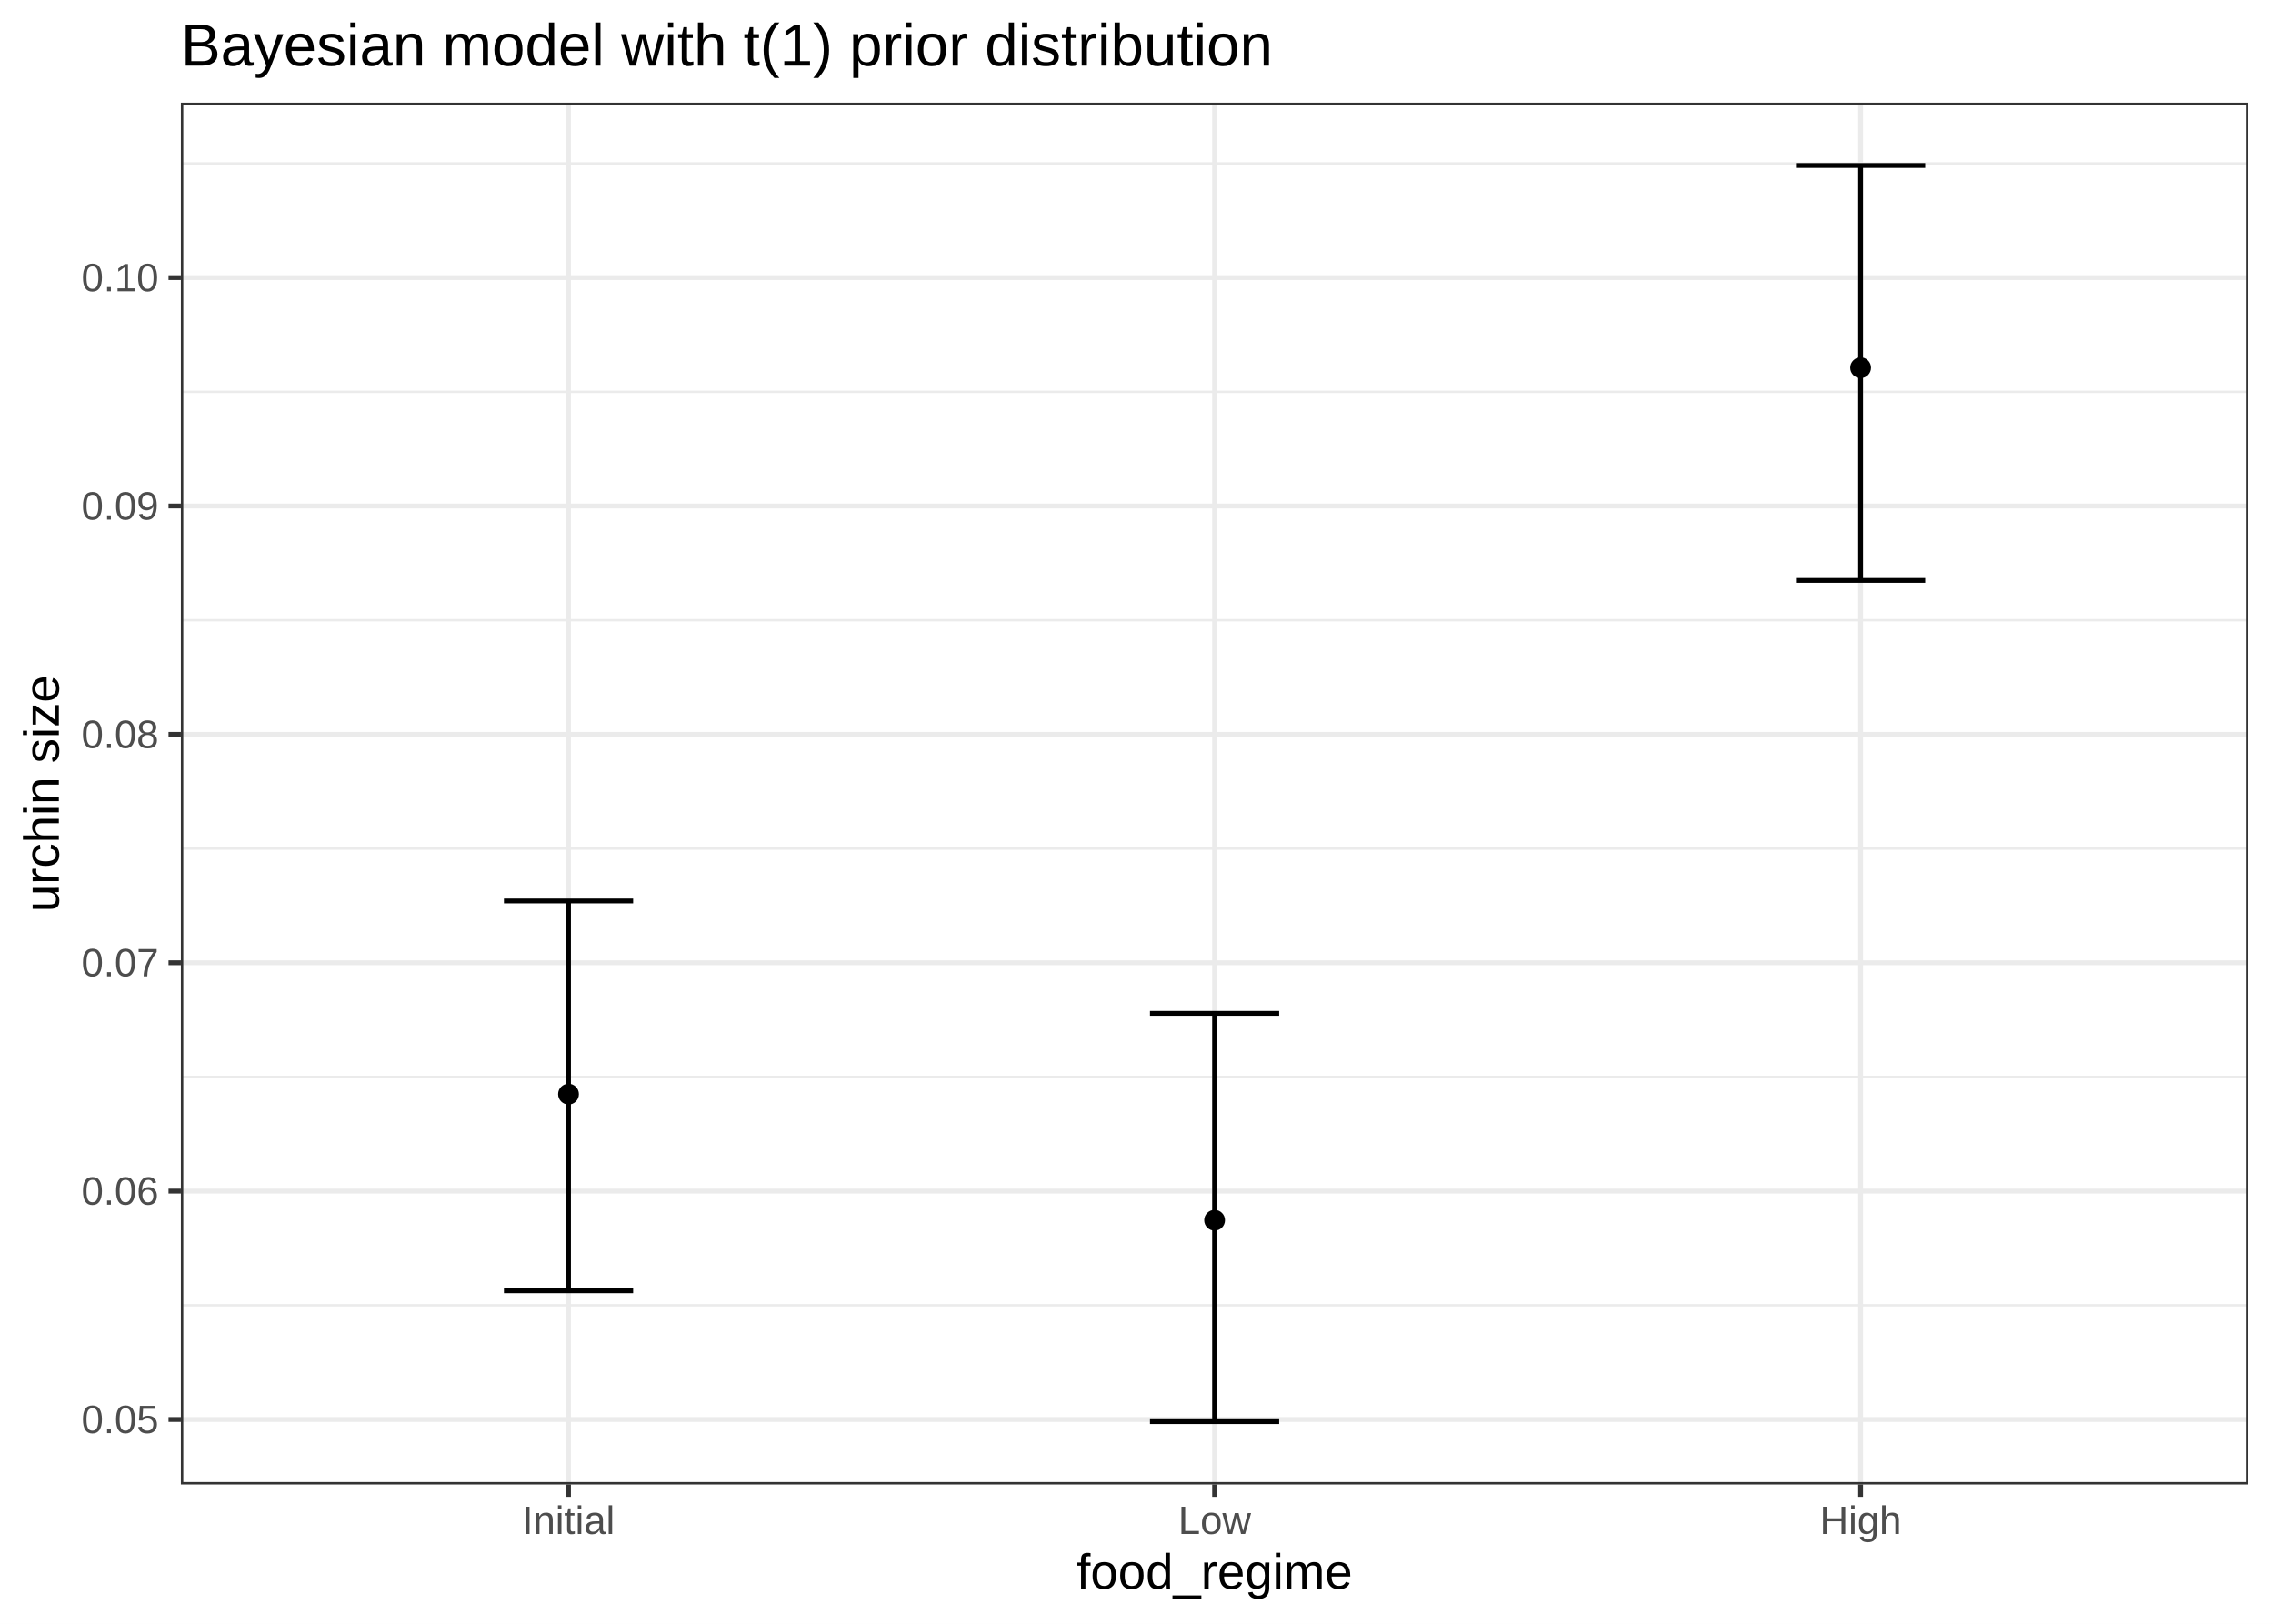
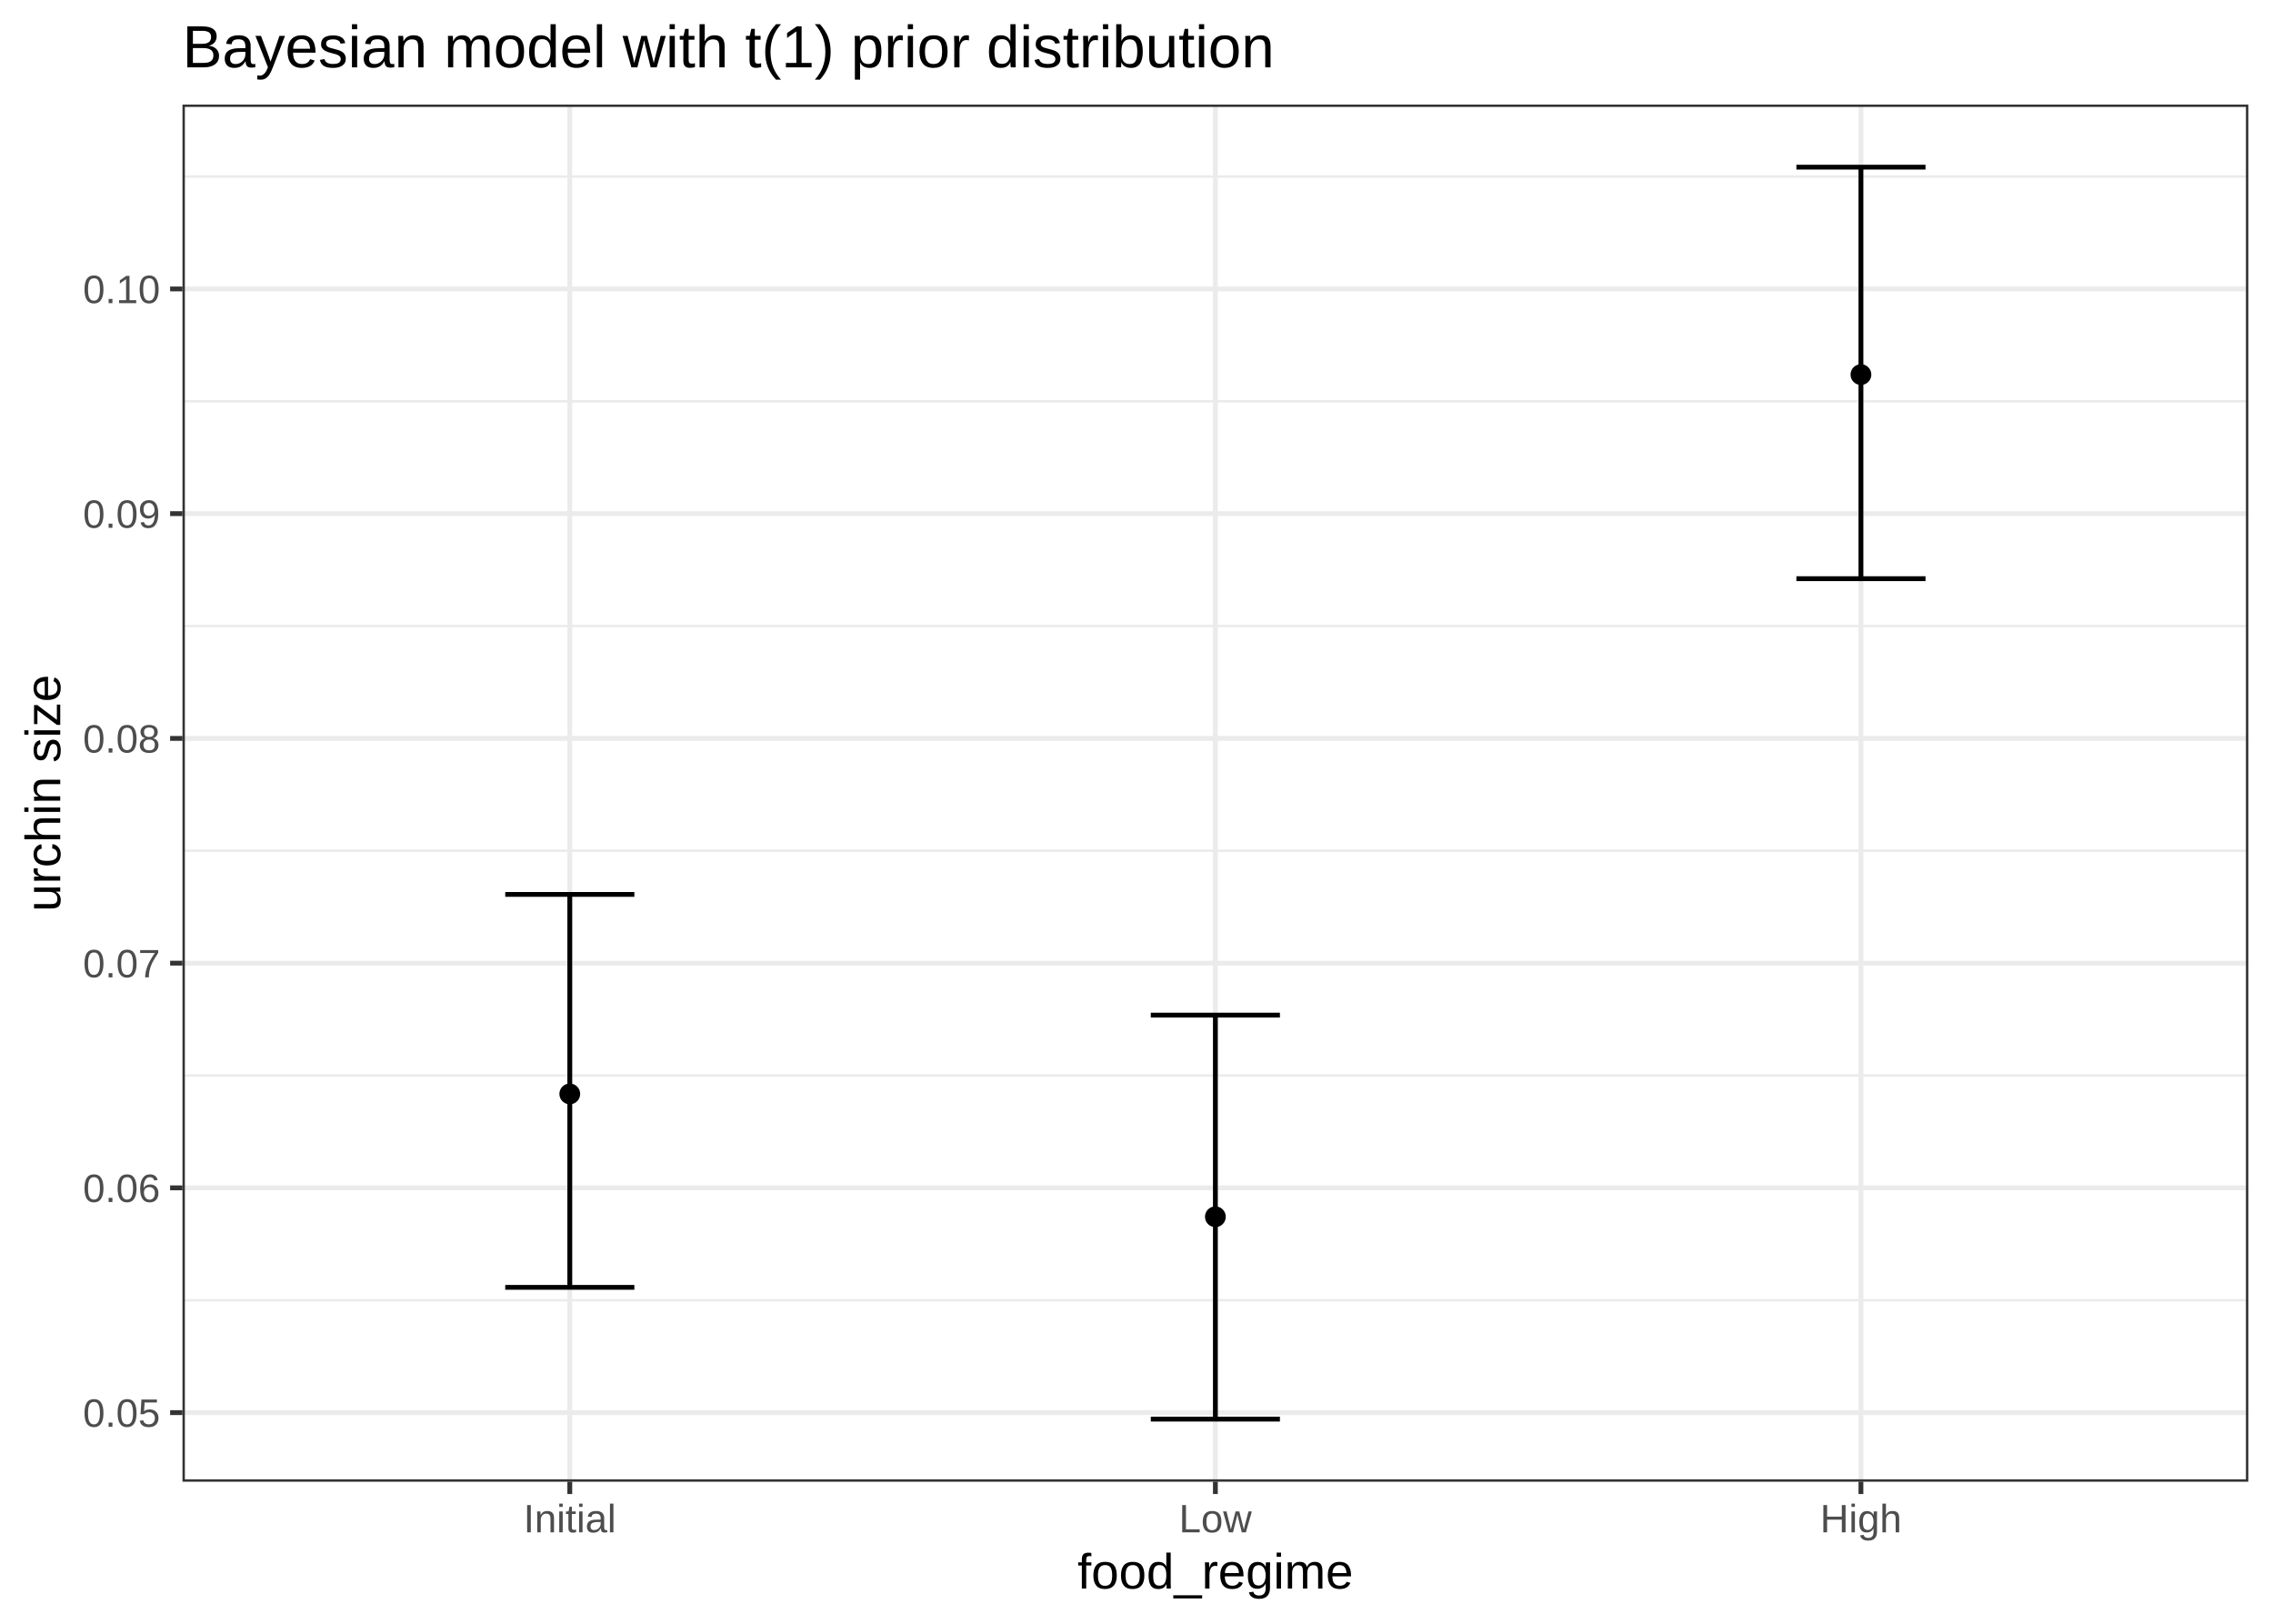
<svg xmlns="http://www.w3.org/2000/svg" width="504.00pt" height="360.00pt" viewBox="0 0 504.00 360.00">
  <g class="svglite">
    <defs>
      <style type="text/css">
    .svglite line, .svglite polyline, .svglite polygon, .svglite path, .svglite rect, .svglite circle {
      fill: none;
      stroke: #000000;
      stroke-linecap: round;
      stroke-linejoin: round;
      stroke-miterlimit: 10.00;
    }
    .svglite text {
      white-space: pre;
    }
    .svglite g.glyphgroup path {
      fill: inherit;
      stroke: none;
    }
  </style>
    </defs>
    <rect width="100%" height="100%" style="stroke: none; fill: none;" />
    <defs>
      <clipPath id="cpMC4wMHw1MDQuMDB8MC4wMHwzNjAuMDA=">
        <rect x="0.00" y="0.00" width="504.00" height="360.00" />
      </clipPath>
    </defs>
    <g clip-path="url(#cpMC4wMHw1MDQuMDB8MC4wMHwzNjAuMDA=)">
-       <rect x="0" y="0.00" width="504.00" height="360.00" style="stroke-width: 1.07; stroke: #FFFFFF; fill: #FFFFFF;" />
+       <rect x="0.00" y="0.00" width="504.00" height="360.00" style="stroke-width: 1.07; stroke: #FFFFFF; fill: #FFFFFF;" />
    </g>
    <defs>
-       <clipPath id="cpNDAuMTF8NDk4LjUyfDIyLjc3fDMyOS4xMg==">
-         <rect x="40.11" y="22.77" width="458.41" height="306.35" />
+       <clipPath id="cpNDAuNDZ8NDk4LjUyfDIzLjE4fDMyOC41MA==">
+         <rect x="40.46" y="23.18" width="458.07" height="305.33" />
      </clipPath>
    </defs>
-     <g clip-path="url(#cpNDAuMTF8NDk4LjUyfDIyLjc3fDMyOS4xMg==)">
-       <rect x="40.11" y="22.77" width="458.41" height="306.35" style="stroke-width: 1.07; stroke: none; fill: #FFFFFF;" />
-       <polyline points="40.11,289.39 498.52,289.39 " style="stroke-width: 0.53; stroke: #EBEBEB; stroke-linecap: butt;" />
-       <polyline points="40.11,238.76 498.52,238.76 " style="stroke-width: 0.53; stroke: #EBEBEB; stroke-linecap: butt;" />
-       <polyline points="40.11,188.13 498.52,188.13 " style="stroke-width: 0.53; stroke: #EBEBEB; stroke-linecap: butt;" />
-       <polyline points="40.11,137.50 498.52,137.50 " style="stroke-width: 0.53; stroke: #EBEBEB; stroke-linecap: butt;" />
-       <polyline points="40.11,86.87 498.52,86.87 " style="stroke-width: 0.53; stroke: #EBEBEB; stroke-linecap: butt;" />
-       <polyline points="40.11,36.23 498.52,36.23 " style="stroke-width: 0.53; stroke: #EBEBEB; stroke-linecap: butt;" />
-       <polyline points="40.11,314.71 498.52,314.71 " style="stroke-width: 1.07; stroke: #EBEBEB; stroke-linecap: butt;" />
-       <polyline points="40.11,264.08 498.52,264.08 " style="stroke-width: 1.07; stroke: #EBEBEB; stroke-linecap: butt;" />
-       <polyline points="40.11,213.45 498.52,213.45 " style="stroke-width: 1.07; stroke: #EBEBEB; stroke-linecap: butt;" />
-       <polyline points="40.11,162.81 498.52,162.81 " style="stroke-width: 1.07; stroke: #EBEBEB; stroke-linecap: butt;" />
-       <polyline points="40.11,112.18 498.52,112.18 " style="stroke-width: 1.07; stroke: #EBEBEB; stroke-linecap: butt;" />
-       <polyline points="40.11,61.55 498.52,61.55 " style="stroke-width: 1.07; stroke: #EBEBEB; stroke-linecap: butt;" />
-       <polyline points="126.06,329.12 126.06,22.77 " style="stroke-width: 1.07; stroke: #EBEBEB; stroke-linecap: butt;" />
-       <polyline points="269.32,329.12 269.32,22.77 " style="stroke-width: 1.07; stroke: #EBEBEB; stroke-linecap: butt;" />
-       <polyline points="412.57,329.12 412.57,22.77 " style="stroke-width: 1.07; stroke: #EBEBEB; stroke-linecap: butt;" />
-       <circle cx="126.06" cy="242.58" r="1.95" style="stroke-width: 0.71; fill: #000000;" />
-       <circle cx="269.32" cy="270.54" r="1.95" style="stroke-width: 0.71; fill: #000000;" />
-       <circle cx="412.57" cy="81.53" r="1.95" style="stroke-width: 0.71; fill: #000000;" />
-       <polyline points="111.74,199.75 140.39,199.75 " style="stroke-width: 1.07; stroke-linecap: butt;" />
-       <polyline points="126.06,199.75 126.06,286.18 " style="stroke-width: 1.07; stroke-linecap: butt;" />
-       <polyline points="111.74,286.18 140.39,286.18 " style="stroke-width: 1.07; stroke-linecap: butt;" />
-       <polyline points="254.99,224.67 283.64,224.67 " style="stroke-width: 1.07; stroke-linecap: butt;" />
-       <polyline points="269.32,224.67 269.32,315.19 " style="stroke-width: 1.07; stroke-linecap: butt;" />
-       <polyline points="254.99,315.19 283.64,315.19 " style="stroke-width: 1.07; stroke-linecap: butt;" />
-       <polyline points="398.24,36.69 426.89,36.69 " style="stroke-width: 1.07; stroke-linecap: butt;" />
-       <polyline points="412.57,36.69 412.57,128.68 " style="stroke-width: 1.07; stroke-linecap: butt;" />
-       <polyline points="398.24,128.68 426.89,128.68 " style="stroke-width: 1.07; stroke-linecap: butt;" />
-       <rect x="40.11" y="22.77" width="458.41" height="306.35" style="stroke-width: 1.07; stroke: #333333;" />
+     <g clip-path="url(#cpNDAuNDZ8NDk4LjUyfDIzLjE4fDMyOC41MA==)">
+       <rect x="40.46" y="23.18" width="458.07" height="305.33" style="stroke-width: 1.07; stroke: none; fill: #FFFFFF;" />
+       <polyline points="40.46,288.28 498.52,288.28 " style="stroke-width: 0.53; stroke: #EBEBEB; stroke-linecap: butt;" />
+       <polyline points="40.46,238.45 498.52,238.45 " style="stroke-width: 0.53; stroke: #EBEBEB; stroke-linecap: butt;" />
+       <polyline points="40.46,188.62 498.52,188.62 " style="stroke-width: 0.53; stroke: #EBEBEB; stroke-linecap: butt;" />
+       <polyline points="40.46,138.80 498.52,138.80 " style="stroke-width: 0.53; stroke: #EBEBEB; stroke-linecap: butt;" />
+       <polyline points="40.46,88.97 498.52,88.97 " style="stroke-width: 0.53; stroke: #EBEBEB; stroke-linecap: butt;" />
+       <polyline points="40.46,39.14 498.52,39.14 " style="stroke-width: 0.53; stroke: #EBEBEB; stroke-linecap: butt;" />
+       <polyline points="40.46,313.19 498.52,313.19 " style="stroke-width: 1.07; stroke: #EBEBEB; stroke-linecap: butt;" />
+       <polyline points="40.46,263.36 498.52,263.36 " style="stroke-width: 1.07; stroke: #EBEBEB; stroke-linecap: butt;" />
+       <polyline points="40.46,213.54 498.52,213.54 " style="stroke-width: 1.07; stroke: #EBEBEB; stroke-linecap: butt;" />
+       <polyline points="40.46,163.71 498.52,163.71 " style="stroke-width: 1.07; stroke: #EBEBEB; stroke-linecap: butt;" />
+       <polyline points="40.46,113.88 498.52,113.88 " style="stroke-width: 1.07; stroke: #EBEBEB; stroke-linecap: butt;" />
+       <polyline points="40.46,64.06 498.52,64.06 " style="stroke-width: 1.07; stroke: #EBEBEB; stroke-linecap: butt;" />
+       <polyline points="126.34,328.50 126.34,23.18 " style="stroke-width: 1.07; stroke: #EBEBEB; stroke-linecap: butt;" />
+       <polyline points="269.49,328.50 269.49,23.18 " style="stroke-width: 1.07; stroke: #EBEBEB; stroke-linecap: butt;" />
+       <polyline points="412.63,328.50 412.63,23.18 " style="stroke-width: 1.07; stroke: #EBEBEB; stroke-linecap: butt;" />
+       <circle cx="126.34" cy="242.53" r="1.95" style="stroke-width: 0.71; fill: #000000;" />
+       <circle cx="269.49" cy="269.77" r="1.95" style="stroke-width: 0.71; fill: #000000;" />
+       <circle cx="412.63" cy="83.05" r="1.95" style="stroke-width: 0.71; fill: #000000;" />
+       <polyline points="112.03,198.30 140.66,198.30 " style="stroke-width: 1.07; stroke-linecap: butt;" />
+       <polyline points="126.34,198.30 126.34,285.42 " style="stroke-width: 1.07; stroke-linecap: butt;" />
+       <polyline points="112.03,285.42 140.66,285.42 " style="stroke-width: 1.07; stroke-linecap: butt;" />
+       <polyline points="255.17,225.06 283.80,225.06 " style="stroke-width: 1.07; stroke-linecap: butt;" />
+       <polyline points="269.49,225.06 269.49,314.63 " style="stroke-width: 1.07; stroke-linecap: butt;" />
+       <polyline points="255.17,314.63 283.80,314.63 " style="stroke-width: 1.07; stroke-linecap: butt;" />
+       <polyline points="398.32,37.06 426.95,37.06 " style="stroke-width: 1.07; stroke-linecap: butt;" />
+       <polyline points="412.63,37.06 412.63,128.30 " style="stroke-width: 1.07; stroke-linecap: butt;" />
+       <polyline points="398.32,128.30 426.95,128.30 " style="stroke-width: 1.07; stroke-linecap: butt;" />
+       <rect x="40.46" y="23.18" width="458.07" height="305.33" style="stroke-width: 1.07; stroke: #333333;" />
    </g>
    <g clip-path="url(#cpMC4wMHw1MDQuMDB8MC4wMHwzNjAuMDA=)">
-       <text x="35.18" y="317.74" text-anchor="end" style="font-size: 8.80px;fill: #4D4D4D; font-family: &quot;Liberation Sans&quot;;" textLength="17.11px" lengthAdjust="spacingAndGlyphs">0.05</text>
-       <text x="35.18" y="267.10" text-anchor="end" style="font-size: 8.80px;fill: #4D4D4D; font-family: &quot;Liberation Sans&quot;;" textLength="17.11px" lengthAdjust="spacingAndGlyphs">0.06</text>
-       <text x="35.18" y="216.47" text-anchor="end" style="font-size: 8.80px;fill: #4D4D4D; font-family: &quot;Liberation Sans&quot;;" textLength="17.11px" lengthAdjust="spacingAndGlyphs">0.07</text>
-       <text x="35.18" y="165.84" text-anchor="end" style="font-size: 8.80px;fill: #4D4D4D; font-family: &quot;Liberation Sans&quot;;" textLength="17.11px" lengthAdjust="spacingAndGlyphs">0.08</text>
-       <text x="35.18" y="115.21" text-anchor="end" style="font-size: 8.80px;fill: #4D4D4D; font-family: &quot;Liberation Sans&quot;;" textLength="17.11px" lengthAdjust="spacingAndGlyphs">0.09</text>
-       <text x="35.18" y="64.58" text-anchor="end" style="font-size: 8.80px;fill: #4D4D4D; font-family: &quot;Liberation Sans&quot;;" textLength="17.11px" lengthAdjust="spacingAndGlyphs">0.10</text>
-       <polyline points="37.37,314.71 40.11,314.71 " style="stroke-width: 1.07; stroke: #333333; stroke-linecap: butt;" />
-       <polyline points="37.37,264.08 40.11,264.08 " style="stroke-width: 1.07; stroke: #333333; stroke-linecap: butt;" />
-       <polyline points="37.37,213.45 40.11,213.45 " style="stroke-width: 1.07; stroke: #333333; stroke-linecap: butt;" />
-       <polyline points="37.37,162.81 40.11,162.81 " style="stroke-width: 1.07; stroke: #333333; stroke-linecap: butt;" />
-       <polyline points="37.37,112.18 40.11,112.18 " style="stroke-width: 1.07; stroke: #333333; stroke-linecap: butt;" />
-       <polyline points="37.37,61.55 40.11,61.55 " style="stroke-width: 1.07; stroke: #333333; stroke-linecap: butt;" />
-       <polyline points="126.06,331.86 126.06,329.12 " style="stroke-width: 1.07; stroke: #333333; stroke-linecap: butt;" />
-       <polyline points="269.32,331.86 269.32,329.12 " style="stroke-width: 1.07; stroke: #333333; stroke-linecap: butt;" />
-       <polyline points="412.57,331.86 412.57,329.12 " style="stroke-width: 1.07; stroke: #333333; stroke-linecap: butt;" />
-       <text x="126.06" y="340.10" text-anchor="middle" style="font-size: 8.80px;fill: #4D4D4D; font-family: &quot;Liberation Sans&quot;;" textLength="20.52px" lengthAdjust="spacingAndGlyphs">Initial</text>
-       <text x="269.32" y="340.10" text-anchor="middle" style="font-size: 8.80px;fill: #4D4D4D; font-family: &quot;Liberation Sans&quot;;" textLength="16.14px" lengthAdjust="spacingAndGlyphs">Low</text>
-       <text x="412.57" y="340.10" text-anchor="middle" style="font-size: 8.80px;fill: #4D4D4D; font-family: &quot;Liberation Sans&quot;;" textLength="18.09px" lengthAdjust="spacingAndGlyphs">High</text>
-       <text x="269.32" y="352.24" text-anchor="middle" style="font-size: 11.00px; font-family: &quot;Liberation Sans&quot;;" textLength="61.19px" lengthAdjust="spacingAndGlyphs">food_regime</text>
-       <text transform="translate(13.05,175.94) rotate(-90)" text-anchor="middle" style="font-size: 11.00px; font-family: &quot;Liberation Sans&quot;;" textLength="52.59px" lengthAdjust="spacingAndGlyphs">urchin size</text>
-       <text x="40.11" y="14.55" style="font-size: 13.20px; font-family: &quot;Liberation Sans&quot;;" textLength="241.77px" lengthAdjust="spacingAndGlyphs">Bayesian model with t(1) prior distribution</text>
+       <text x="35.52" y="316.34" text-anchor="end" style="font-size: 8.80px;fill: #4D4D4D; font-family: &quot;Arial&quot;;" textLength="17.11px" lengthAdjust="spacingAndGlyphs">0.05</text>
+       <text x="35.52" y="266.51" text-anchor="end" style="font-size: 8.80px;fill: #4D4D4D; font-family: &quot;Arial&quot;;" textLength="17.11px" lengthAdjust="spacingAndGlyphs">0.06</text>
+       <text x="35.52" y="216.69" text-anchor="end" style="font-size: 8.80px;fill: #4D4D4D; font-family: &quot;Arial&quot;;" textLength="17.11px" lengthAdjust="spacingAndGlyphs">0.07</text>
+       <text x="35.52" y="166.86" text-anchor="end" style="font-size: 8.80px;fill: #4D4D4D; font-family: &quot;Arial&quot;;" textLength="17.11px" lengthAdjust="spacingAndGlyphs">0.08</text>
+       <text x="35.52" y="117.03" text-anchor="end" style="font-size: 8.80px;fill: #4D4D4D; font-family: &quot;Arial&quot;;" textLength="17.11px" lengthAdjust="spacingAndGlyphs">0.09</text>
+       <text x="35.52" y="67.21" text-anchor="end" style="font-size: 8.80px;fill: #4D4D4D; font-family: &quot;Arial&quot;;" textLength="17.11px" lengthAdjust="spacingAndGlyphs">0.10</text>
+       <polyline points="37.72,313.19 40.46,313.19 " style="stroke-width: 1.07; stroke: #333333; stroke-linecap: butt;" />
+       <polyline points="37.72,263.36 40.46,263.36 " style="stroke-width: 1.07; stroke: #333333; stroke-linecap: butt;" />
+       <polyline points="37.72,213.54 40.46,213.54 " style="stroke-width: 1.07; stroke: #333333; stroke-linecap: butt;" />
+       <polyline points="37.72,163.71 40.46,163.71 " style="stroke-width: 1.07; stroke: #333333; stroke-linecap: butt;" />
+       <polyline points="37.72,113.88 40.46,113.88 " style="stroke-width: 1.07; stroke: #333333; stroke-linecap: butt;" />
+       <polyline points="37.72,64.06 40.46,64.06 " style="stroke-width: 1.07; stroke: #333333; stroke-linecap: butt;" />
+       <polyline points="126.34,331.24 126.34,328.50 " style="stroke-width: 1.07; stroke: #333333; stroke-linecap: butt;" />
+       <polyline points="269.49,331.24 269.49,328.50 " style="stroke-width: 1.07; stroke: #333333; stroke-linecap: butt;" />
+       <polyline points="412.63,331.24 412.63,328.50 " style="stroke-width: 1.07; stroke: #333333; stroke-linecap: butt;" />
+       <text x="126.34" y="339.74" text-anchor="middle" style="font-size: 8.80px;fill: #4D4D4D; font-family: &quot;Arial&quot;;" textLength="20.52px" lengthAdjust="spacingAndGlyphs">Initial</text>
+       <text x="269.49" y="339.74" text-anchor="middle" style="font-size: 8.80px;fill: #4D4D4D; font-family: &quot;Arial&quot;;" textLength="16.14px" lengthAdjust="spacingAndGlyphs">Low</text>
+       <text x="412.63" y="339.74" text-anchor="middle" style="font-size: 8.80px;fill: #4D4D4D; font-family: &quot;Arial&quot;;" textLength="18.09px" lengthAdjust="spacingAndGlyphs">High</text>
+       <text x="269.49" y="352.20" text-anchor="middle" style="font-size: 11.00px; font-family: &quot;Arial&quot;;" textLength="61.19px" lengthAdjust="spacingAndGlyphs">food_regime</text>
+       <text transform="translate(13.36,175.84) rotate(-90)" text-anchor="middle" style="font-size: 11.00px; font-family: &quot;Arial&quot;;" textLength="52.59px" lengthAdjust="spacingAndGlyphs">urchin size</text>
+       <text x="40.46" y="14.93" style="font-size: 13.20px; font-family: &quot;Arial&quot;;" textLength="241.77px" lengthAdjust="spacingAndGlyphs">Bayesian model with t(1) prior distribution</text>
    </g>
  </g>
</svg>
